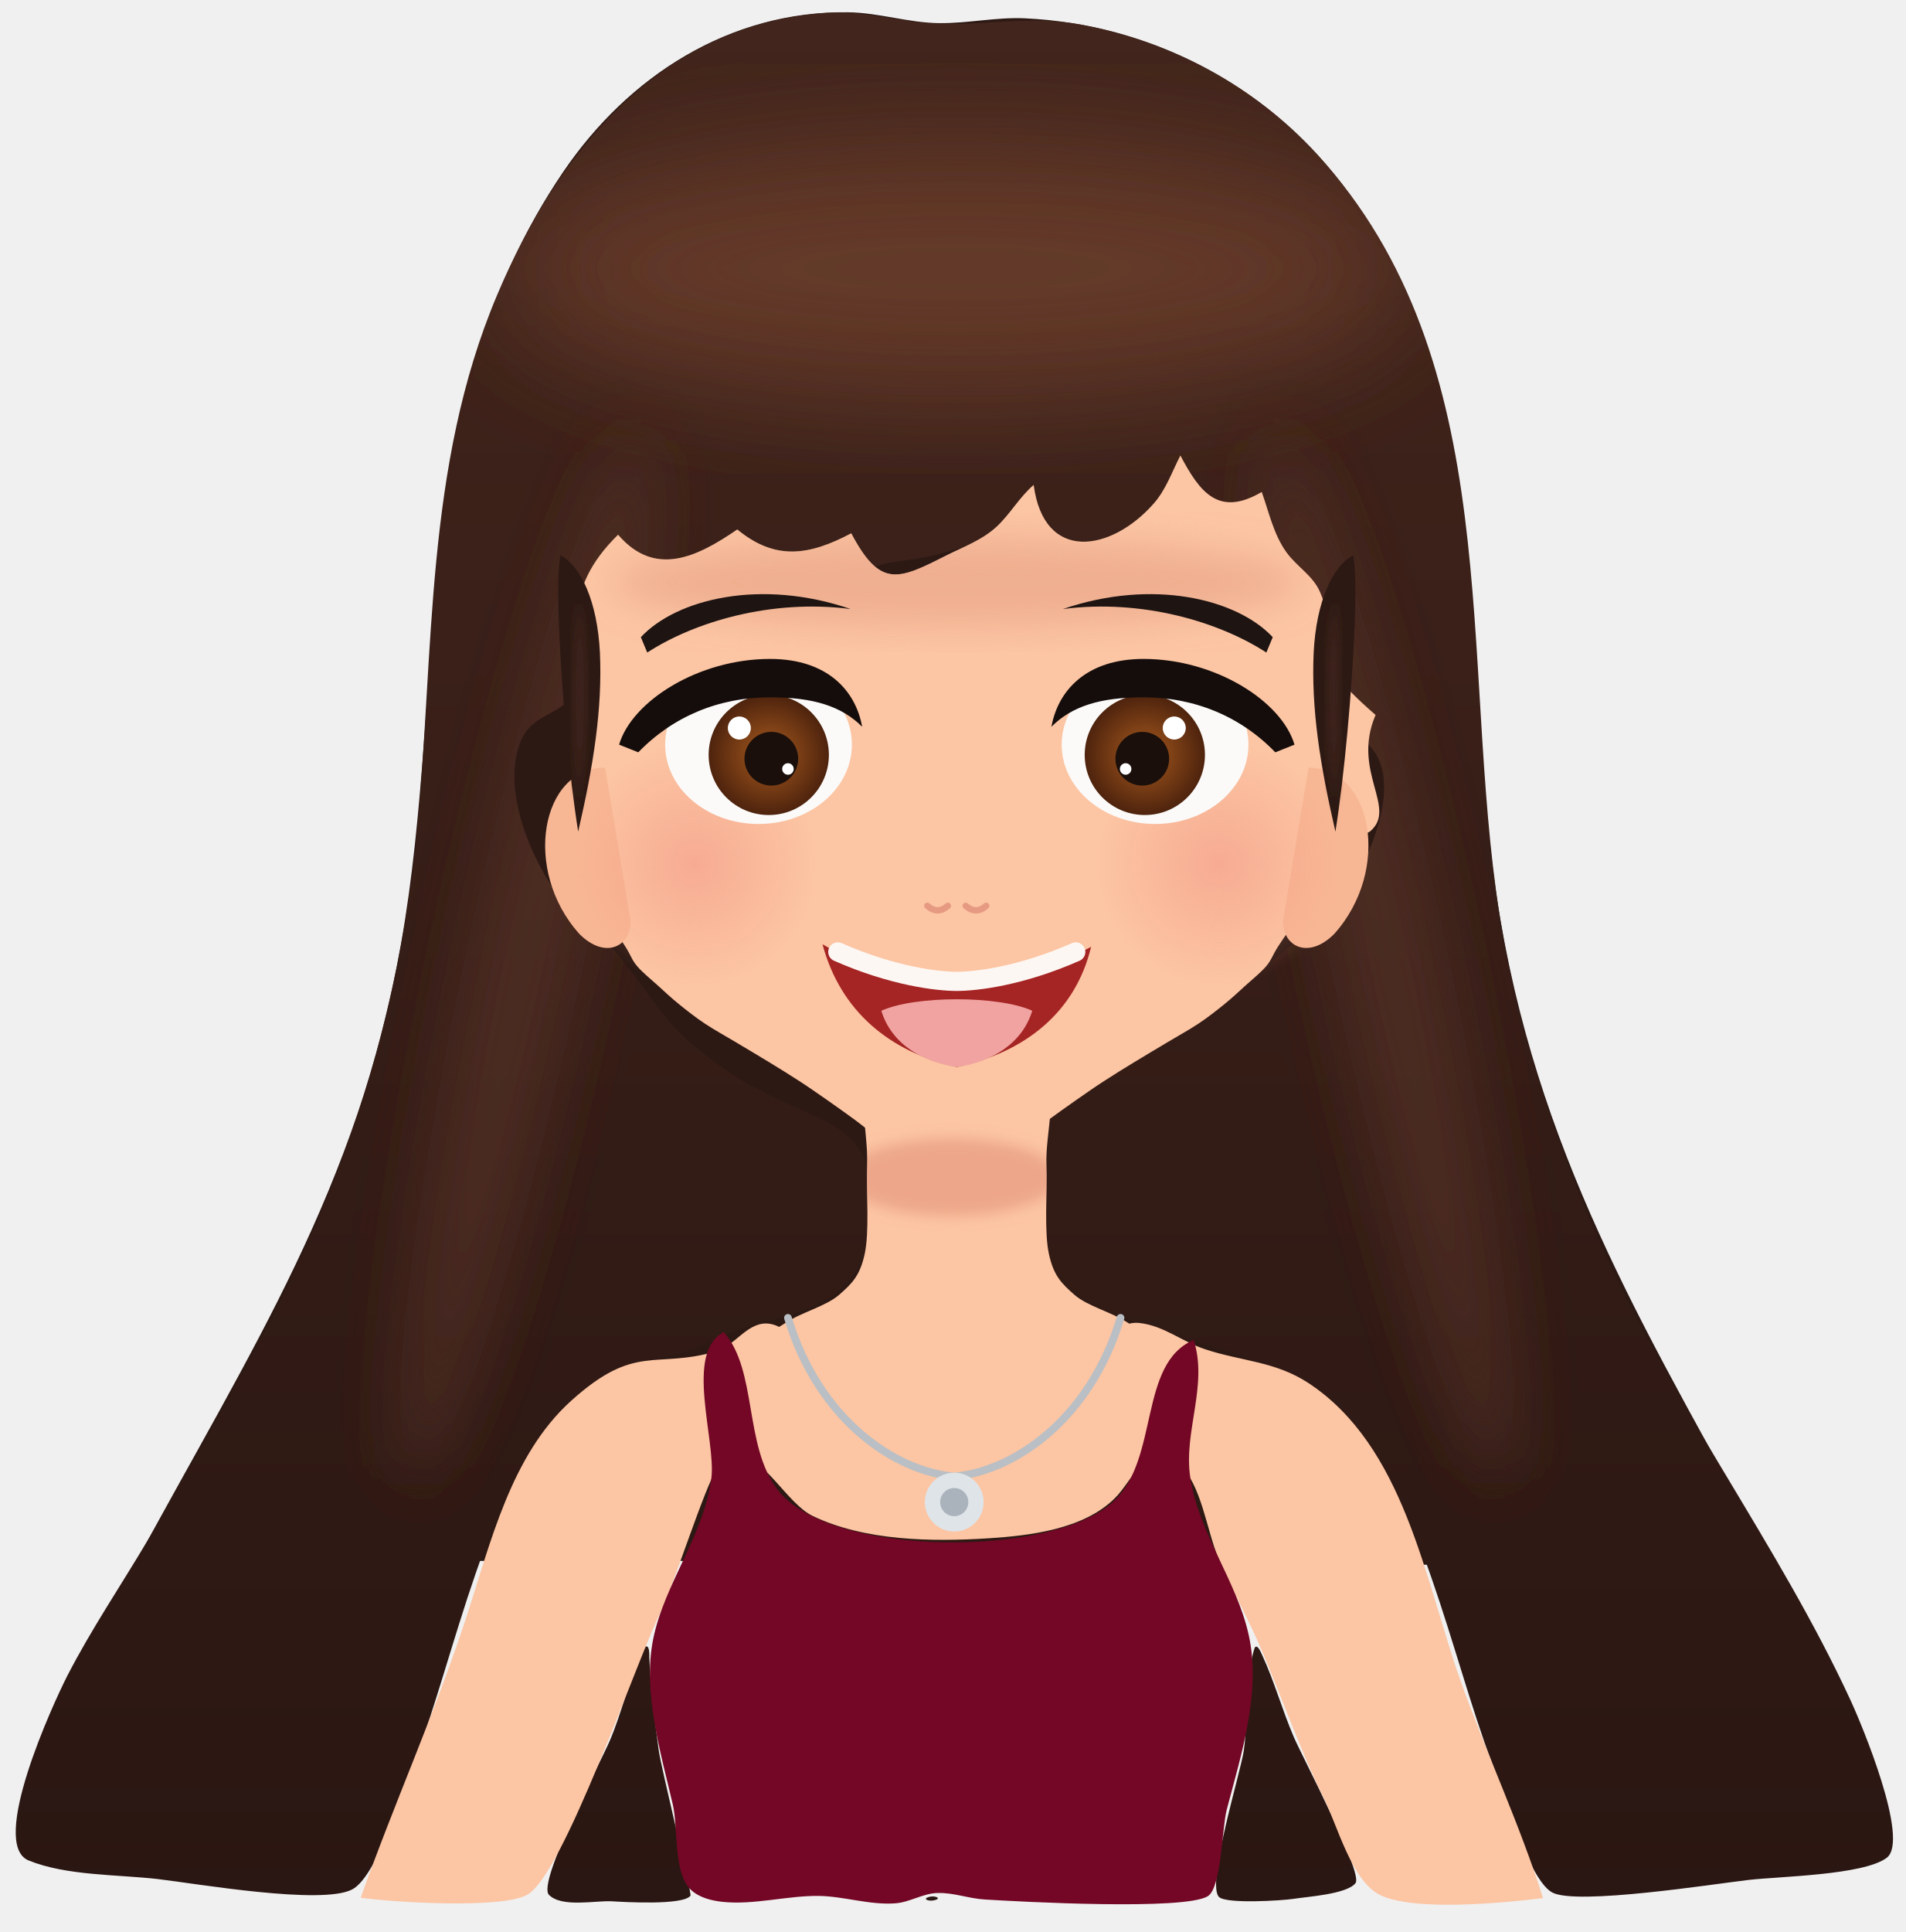
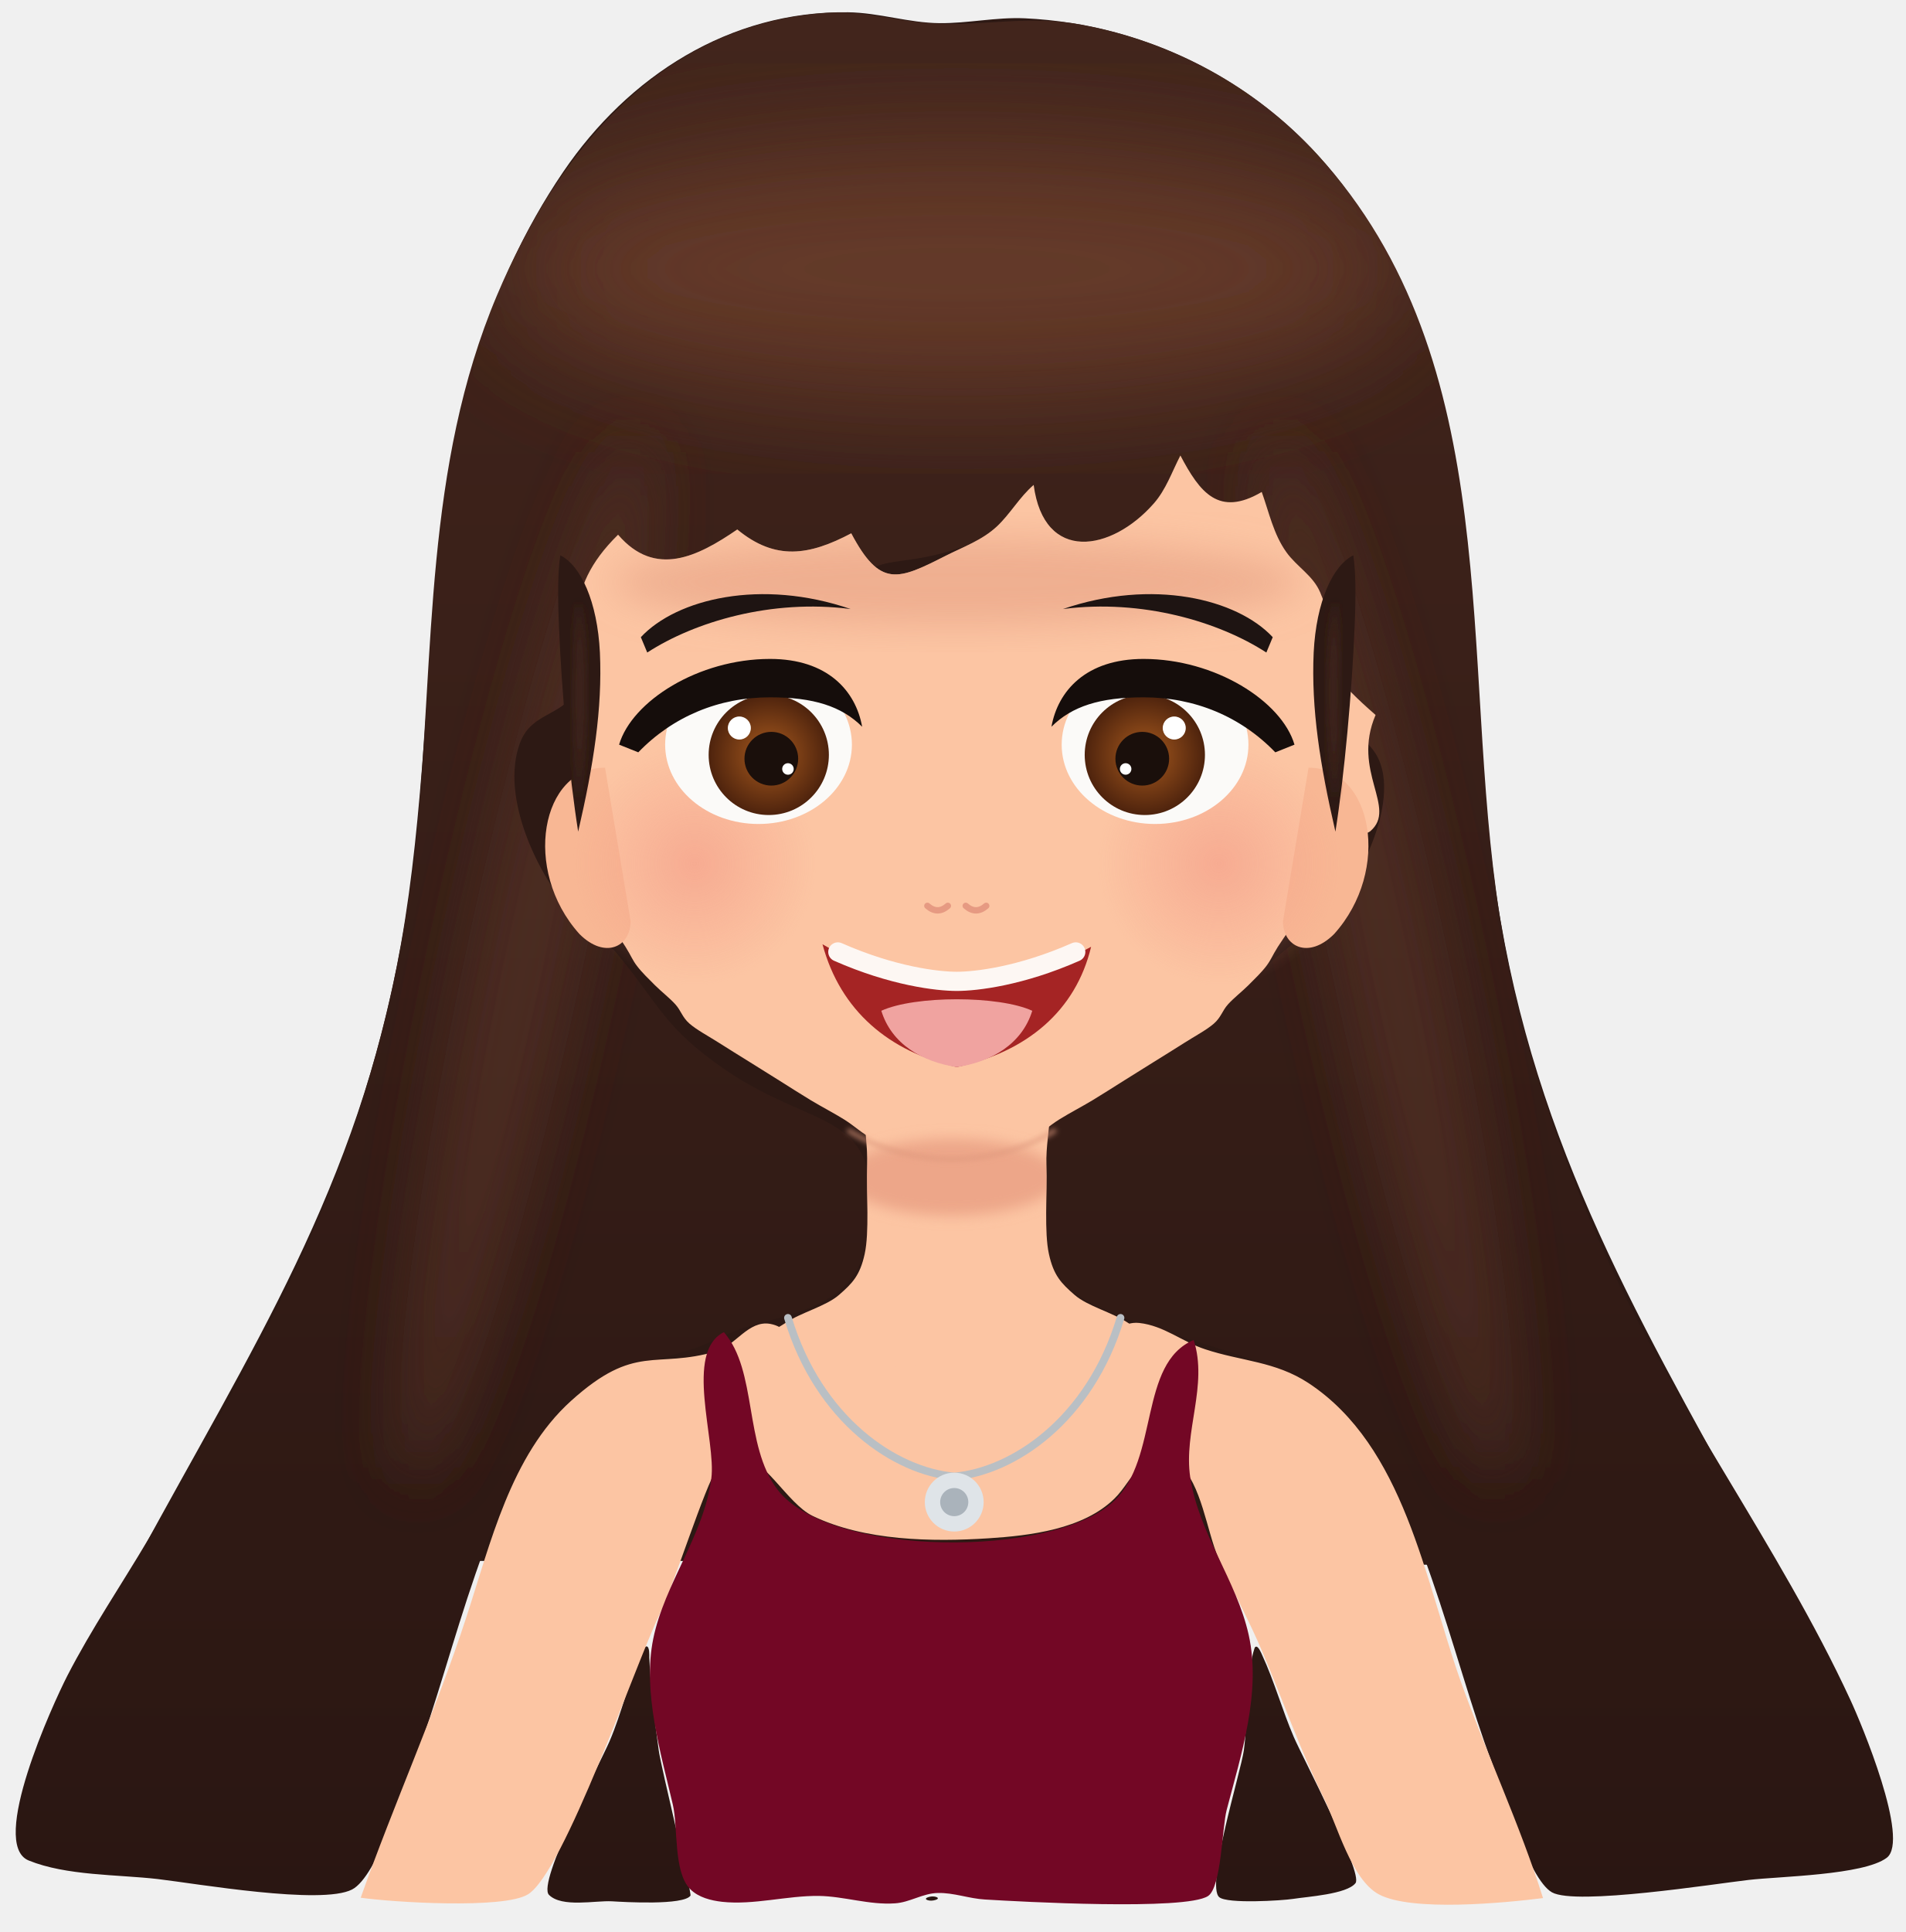
<svg xmlns="http://www.w3.org/2000/svg" viewBox="60 50 1490 1510">
  <defs>
    <linearGradient id="zara-gr-hair" gradientUnits="userSpaceOnUse" x1="806.5" y1="59.0" x2="806.5" y2="1539.0">
      <stop offset="0" stop-color="#42251c" />
      <stop offset="1" stop-color="#2a1612" />
    </linearGradient>
    <filter id="zara-blur48" x="-30%" y="-30%" width="160%" height="160%">
      <feGaussianBlur stdDeviation="48" />
    </filter>
    <clipPath id="zara-clip-hair-light">
      <use href="#zara-p-hair" />
    </clipPath>
    <filter id="zara-blur26" x="-30%" y="-30%" width="160%" height="160%">
      <feGaussianBlur stdDeviation="26" />
    </filter>
    <clipPath id="zara-clip-hair-light-l">
      <use href="#zara-p-hair" />
    </clipPath>
    <clipPath id="zara-clip-hair-light-r">
      <use href="#zara-p-hair" />
    </clipPath>
    <filter id="zara-blur5" x="-30%" y="-30%" width="160%" height="160%">
      <feGaussianBlur stdDeviation="5" />
    </filter>
    <clipPath id="zara-clip-chin-shadow">
      <use href="#zara-p-neck" />
    </clipPath>
+     <filter id="zara-blur2" x="-30%" y="-30%" width="160%" height="160%">
+       <feGaussianBlur stdDeviation="2" />
+     </filter>
    <filter id="zara-blur14" x="-30%" y="-30%" width="160%" height="160%">
      <feGaussianBlur stdDeviation="14" />
    </filter>
    <clipPath id="zara-clip-shade-bangs">
      <use href="#zara-p-face" />
    </clipPath>
    <filter id="zara-blur18" x="-30%" y="-30%" width="160%" height="160%">
      <feGaussianBlur stdDeviation="18" />
    </filter>
    <clipPath id="zara-clip-shade-jaw">
      <use href="#zara-p-face" />
    </clipPath>
    <filter id="zara-blur4" x="-30%" y="-30%" width="160%" height="160%">
      <feGaussianBlur stdDeviation="4" />
    </filter>
    <radialGradient id="zara-gr-cheek-l" gradientUnits="userSpaceOnUse" cx="603.0" cy="725.0" r="95.0">
      <stop offset="0" stop-color="#f39a86" />
      <stop offset="1" stop-color="#f39a86" stop-opacity="0" />
    </radialGradient>
    <radialGradient id="zara-gr-iris-l" gradientUnits="userSpaceOnUse" cx="661.0" cy="640.0" r="47.0">
      <stop offset="0" stop-color="#a85a1e" />
      <stop offset="1" stop-color="#4e230d" stop-opacity="1" />
    </radialGradient>
    <clipPath id="zara-clip-iris-l">
      <ellipse cx="653" cy="632" rx="73" ry="62" />
    </clipPath>
    <clipPath id="zara-clip-iris-r">
      <ellipse cx="963" cy="632" rx="73" ry="62" />
    </clipPath>
  </defs>
  <g id="zara-head-base">
    <path id="zara-p-head-base" d="M167.2 1269.2C237.2 1272.3 307.8 1270.0 377.8 1270.0C507.9 1270.0 637.9 1270.0 767.9 1270.0C990.7 1270.0 1223.0 1277.2 1444.6 1269.3C1353.1 1100.9 1266.7 963.8 1233.2 770.1C1199.3 574.4 1237.4 362.2 1108.8 193.5C1049.8 116.2 958.3 68.8 861.1 64.3C838.7 63.3 816.8 68.3 794.5 68.1C770.4 67.9 747.2 59.9 722.9 59.6C630.4 58.4 551.3 109.4 500.4 184.2C376.6 366.1 409.9 582.3 373.5 787.7C339.7 978.4 256.7 1103.8 167.2 1269.2Z" fill="#2d1914" fill-rule="evenodd" />
  </g>
  <g id="zara-hair">
    <path id="zara-p-hair" d="M787.1 1532.4C780.3 1533.9 785.7 1536.2 789.9 1535.3C796.8 1533.9 791.4 1531.5 787.1 1532.4ZM1041.6 1337.1C1041.1 1337.3 1040.8 1337.9 1040.7 1338.4C1034.8 1355.4 1035.3 1397.5 1032.4 1418.1C1030.0 1435.1 1002.4 1523.8 1013.2 1532.8C1019.4 1538.1 1062.0 1535.5 1071.1 1534.1C1081.7 1532.4 1113.0 1530.5 1119.7 1521.8C1125.9 1513.9 1078.1 1423.0 1071.5 1407.7C1062.4 1386.6 1056.3 1364.2 1046.7 1343.5C1046.2 1342.4 1043.7 1336.0 1041.6 1337.1ZM565.6 1336.8C563.8 1336.5 562.3 1340.6 561.7 1341.7C551.4 1363.9 546.2 1388.5 536.5 1411.0C529.2 1428.0 479.6 1521.5 489.2 1531.0C499.3 1541.1 525.4 1535.3 538.3 1536.0C548.1 1536.6 594.4 1539.3 599.8 1531.6C601.0 1529.9 576.7 1431.0 575.0 1418.1C571.7 1393.9 568.6 1369.7 567.6 1345.3C567.6 1344.0 567.9 1337.0 565.6 1336.8ZM707.4 60.0C577.1 68.1 496.1 168.3 448.6 280.7C391.9 414.7 399.6 559.2 385.9 700.8C378.3 779.0 361.7 856.0 336.5 930.4C297.6 1045.1 236.9 1149.9 175.5 1253.8C154.5 1289.2 131.5 1323.1 112.6 1359.8C101.4 1381.7 51.1 1491.3 82.4 1504.1C111.9 1516.1 151.8 1515.0 183.2 1518.6C213.8 1522.2 311.3 1539.1 335.2 1526.8C355.0 1516.7 376.5 1446.6 384.9 1424.5C415.7 1343.4 440.5 1212.2 500.1 1150.5C530.5 1119.1 562.8 1116.7 601.8 1104.2C616.9 1099.4 630.2 1090.7 645.6 1086.5C687.4 1074.8 731.3 1067.9 738.4 1016.1C752.2 915.3 699.7 936.1 626.9 886.0C578.8 852.9 575.9 835.8 542.3 795.2C532.5 783.5 518.5 776.4 508.3 765.1C480.3 734.1 451.1 673.3 466.3 631.2C474.2 609.3 493.4 610.0 506.9 595.3C521.5 579.4 495.0 534.9 544.1 528.5C564.1 525.9 585.5 538.4 591.5 557.9C602.2 592.3 563.8 599.5 564.5 618.9C565.0 634.7 589.1 641.8 599.6 649.2C626.5 668.4 623.6 688.1 663.4 685.3C673.3 684.6 683.2 682.5 690.9 675.7C706.1 661.9 711.9 624.3 707.6 604.8C704.3 589.5 693.3 577.8 694.9 561.3C696.2 548.4 704.1 538.2 710.8 527.6C741.9 478.4 752.1 495.4 800.8 481.2C830.8 472.4 872.3 453.9 888.1 495.3C891.7 504.6 891.4 514.7 894.4 524.0C899.4 539.3 911.2 550.5 910.2 567.7C908.7 591.6 885.7 634.1 909.7 663.3C916.4 671.4 928.4 671.4 937.7 674.0C948.6 677.0 960.2 685.1 971.9 682.6C1003.9 675.7 1034.3 604.4 1100.3 618.3C1112.6 620.9 1124.8 625.3 1132.9 635.4C1161.4 670.9 1117.5 753.7 1086.1 776.1C1056.7 797.1 1030.7 823.5 1002.1 841.0C969.1 861.2 891.6 890.1 874.5 924.3C867.3 938.7 867.9 956.5 867.6 972.2C867.3 990.0 866.5 1008.6 871.7 1025.8C893.2 1096.4 1051.0 1091.3 1110.8 1153.6C1169.9 1215.2 1195.4 1346.5 1226.2 1427.3C1234.3 1448.8 1254.9 1518.6 1273.3 1529.0C1291.9 1539.5 1400.2 1522.4 1427.1 1519.3C1451.4 1516.5 1516.9 1515.6 1535.0 1502.0C1553.3 1488.2 1515.2 1397.0 1506.4 1378.2C1451.1 1258.6 1366.7 1147.2 1312.1 1024.6C1275.6 942.6 1246.5 854.5 1232.4 765.6C1200.7 564.5 1239.1 334.2 1089.7 170.6C1041.3 117.7 976.6 82.6 906.1 69.4C864.7 61.6 830.3 70.4 790.4 68.4C762.2 67.0 736.1 58.2 707.4 60.0Z" fill="url(#zara-gr-hair)" fill-rule="evenodd" />
  </g>
  <g clip-path="url(#zara-clip-hair-light)">
    <g id="zara-hair-light">
      <g filter="url(#zara-blur48)">
        <ellipse cx="808.0" cy="260.0" rx="360.0" ry="100.0" transform="rotate(0.0 808.0 260.0)" fill="#6f3f2f" opacity="0.75" />
      </g>
    </g>
  </g>
  <g clip-path="url(#zara-clip-hair-light-l)">
    <g id="zara-hair-light-l">
      <g filter="url(#zara-blur26)">
        <ellipse cx="470.0" cy="800.0" rx="46.0" ry="420.0" transform="rotate(12.0 470.0 800.0)" fill="#5c3428" opacity="0.55" />
      </g>
    </g>
  </g>
  <g clip-path="url(#zara-clip-hair-light-r)">
    <g id="zara-hair-light-r">
      <g filter="url(#zara-blur26)">
        <ellipse cx="1146.0" cy="800.0" rx="46.0" ry="420.0" transform="rotate(-12.0 1146.0 800.0)" fill="#5c3428" opacity="0.55" />
      </g>
    </g>
  </g>
  <g id="zara-neck">
    <path id="zara-p-neck" d="M804.0 880.0C781.3 880.0 751.0 870.7 740.0 884.0C729.0 897.3 738.7 935.7 738.0 960.0C737.3 984.3 739.7 1013.0 736.0 1030.0C732.3 1047.0 726.3 1053.0 716.0 1062.0C705.7 1071.0 686.3 1075.7 674.0 1084.0C661.7 1092.3 647.7 1096.0 642.0 1112.0C636.3 1128.0 613.0 1165.3 640.0 1180.0C667.0 1194.7 748.0 1200.0 804.0 1200.0C860.0 1200.0 947.7 1194.7 976.0 1180.0C1004.3 1165.3 979.7 1128.0 974.0 1112.0C968.3 1096.0 954.3 1092.3 942.0 1084.0C929.7 1075.7 910.3 1071.0 900.0 1062.0C889.7 1053.0 883.7 1047.0 880.0 1030.0C876.3 1013.0 878.7 984.3 878.0 960.0C877.3 935.7 888.3 897.3 876.0 884.0C863.7 870.7 826.7 880.0 804.0 880.0Z" fill="#fcc5a3" />
  </g>
  <g id="zara-shoulders">
    <path id="zara-p-shoulders" d="M342.0 1533.2C366.2 1536.7 453.7 1542.3 472.7 1530.6C501.0 1513.3 556.6 1351.2 575.4 1312.2C587.6 1286.9 610.9 1211.8 620.7 1197.6C624.5 1192.2 630.3 1188.4 637.0 1188.0C656.4 1186.9 675.3 1225.2 695.3 1234.8C736.0 1254.4 788.5 1255.1 832.7 1252.3C865.3 1250.2 906.7 1245.3 931.2 1221.3C939.1 1213.6 944.0 1203.3 952.0 1195.8C960.5 1188.0 972.7 1186.4 981.7 1194.2C999.2 1209.5 1003.5 1246.8 1012.5 1267.8C1023.3 1292.8 1036.6 1316.6 1047.1 1341.5C1063.3 1379.8 1076.7 1418.4 1095.1 1455.7C1105.4 1476.6 1116.5 1518.9 1137.8 1530.5C1163.5 1544.4 1236.7 1537.2 1266.3 1533.5C1248.2 1475.8 1221.9 1420.2 1201.6 1363.1C1173.8 1284.4 1158.0 1180.5 1083.0 1131.0C1056.8 1113.8 1030.5 1114.0 1002.0 1104.5C984.3 1098.7 969.9 1086.1 950.7 1084.0C924.8 1081.2 918.7 1121.8 893.7 1127.1C860.1 1134.2 827.2 1119.7 794.4 1117.0C780.1 1115.8 766.2 1118.7 752.0 1118.8C675.7 1119.5 686.3 1089.1 662.1 1084.7C645.2 1081.7 634.8 1101.8 620.1 1106.1C572.1 1120.3 557.0 1099.2 506.3 1145.0C459.2 1187.6 443.4 1256.5 424.4 1314.5C400.1 1388.8 368.0 1459.7 342.0 1533.2Z" fill="#fcc5a3" fill-rule="evenodd" />
  </g>
  <g id="zara-tank">
    <path id="zara-p-tank" d="M993.2 1097.3C949.9 1115.6 966.5 1189.8 930.8 1223.3C883.6 1267.8 708.2 1267.6 667.7 1214.1C641.4 1179.4 652.3 1121.3 625.9 1091.2C594.7 1106.6 620.0 1176.0 616.1 1205.5C610.2 1250.4 579.6 1287.3 570.7 1330.8C562.2 1372.4 576.6 1420.1 586.0 1460.4C590.2 1478.3 586.3 1513.3 599.7 1526.6C606.1 1533.0 615.8 1535.4 624.5 1536.4C649.3 1539.1 675.2 1531.5 700.2 1531.8C719.9 1532.1 739.6 1539.0 759.6 1537.6C771.3 1536.9 781.4 1529.7 793.2 1529.5C805.6 1529.2 817.6 1533.9 830.0 1534.6C857.7 1536.3 986.8 1543.4 1004.4 1531.9C1014.9 1525.0 1015.3 1478.7 1019.0 1464.5C1030.2 1421.6 1046.2 1372.7 1036.2 1327.8C1026.7 1285.1 997.2 1248.7 990.5 1204.6C985.1 1168.9 1004.6 1132.9 993.2 1097.3Z" fill="#730725" fill-rule="evenodd" />
  </g>
  <g id="zara-face">
    <path id="zara-p-face" d="M982.8 406.0C976.2 418.7 971.6 432.6 962.0 443.5C928.8 481.3 876.2 490.2 868.1 429.0C857.0 438.5 850.0 451.4 839.4 461.4C827.7 472.3 813.3 477.3 799.3 484.4C762.1 503.3 748.1 509.7 725.5 466.8C692.6 484.2 666.2 488.4 636.4 463.8C605.2 485.2 572.2 501.7 543.2 467.9C498.3 512.0 512.1 546.4 512.0 602.1C511.9 644.7 507.6 659.7 513.8 704.6C666.1 709.1 819.1 705.0 971.4 705.0C995.5 705.0 1119.1 710.0 1131.3 699.6C1152.7 681.3 1116.4 653.0 1135.4 608.8C1073.9 555.2 1116.2 569.7 1092.0 512.8C1086.4 499.7 1073.6 492.8 1065.6 481.5C1055.6 467.5 1052.1 450.4 1046.4 434.5C1012.7 454.3 998.0 434.8 982.8 406.0Z" fill="#fcc5a3" fill-rule="evenodd" />
  </g>
  <g id="zara-jaw">
-     <path id="zara-p-jaw" d="M804.0 540.0C716.7 540.0 588.0 546.7 542.0 560.0C496.0 573.3 531.7 600.0 528.0 620.0C524.3 640.0 521.2 661.7 520.0 680.0C518.8 698.3 519.3 716.7 521.0 730.0C522.7 743.3 525.3 750.0 530.0 760.0C534.7 770.0 544.3 782.5 549.0 790.0C553.7 797.5 553.8 800.0 558.0 805.0C562.2 810.0 568.5 815.0 574.0 820.0C579.5 825.0 584.8 830.0 591.0 835.0C597.2 840.0 603.5 845.0 611.0 850.0C618.5 855.0 627.7 860.0 636.0 865.0C644.3 870.0 652.8 875.0 661.0 880.0C669.2 885.0 677.3 890.0 685.0 895.0C692.7 900.0 699.8 905.0 707.0 910.0C714.2 915.0 721.5 920.3 728.0 925.0C734.5 929.7 739.3 934.3 746.0 938.0C752.7 941.7 758.3 944.3 768.0 947.0C777.7 949.7 792.0 954.0 804.0 954.0C816.0 954.0 830.3 949.7 840.0 947.0C849.7 944.3 855.3 941.7 862.0 938.0C868.7 934.3 873.5 929.7 880.0 925.0C886.5 920.3 893.8 915.0 901.0 910.0C908.2 905.0 915.3 900.0 923.0 895.0C930.7 890.0 938.8 885.0 947.0 880.0C955.2 875.0 963.7 870.0 972.0 865.0C980.3 860.0 989.5 855.0 997.0 850.0C1004.5 845.0 1010.8 840.0 1017.0 835.0C1023.2 830.0 1028.5 825.0 1034.0 820.0C1039.5 815.0 1045.8 810.0 1050.0 805.0C1054.2 800.0 1054.3 797.5 1059.0 790.0C1063.7 782.5 1073.3 770.0 1078.0 760.0C1082.7 750.0 1085.3 743.3 1087.0 730.0C1088.7 716.7 1089.2 698.3 1088.0 680.0C1086.8 661.7 1083.7 640.0 1080.0 620.0C1076.3 600.0 1112.0 573.3 1066.0 560.0C1020.0 546.7 891.3 540.0 804.0 540.0Z" fill="#fcc5a3" />
+     <path id="zara-p-jaw" d="M804.0 540.0C716.7 540.0 588.0 546.7 542.0 560.0C496.0 573.3 531.7 600.0 528.0 620.0C524.3 640.0 521.2 661.7 520.0 680.0C518.8 698.3 519.3 716.7 521.0 730.0C522.7 743.3 525.3 750.0 530.0 760.0C534.7 770.0 544.3 782.5 549.0 790.0C553.7 797.5 554.2 800.0 558.0 805.0C561.8 810.0 567.0 815.0 572.0 820.0C577.0 825.0 583.5 830.0 588.0 835.0C592.5 840.0 593.3 845.0 599.0 850.0C604.7 855.0 614.2 860.0 622.0 865.0C629.8 870.0 638.0 875.0 646.0 880.0C654.0 885.0 662.0 890.0 670.0 895.0C678.0 900.0 685.7 905.0 694.0 910.0C702.3 915.0 712.0 920.0 720.0 925.0C728.0 930.0 734.3 936.2 742.0 940.0C749.7 943.8 755.7 945.5 766.0 948.0C776.3 950.5 791.3 955.0 804.0 955.0C816.7 955.0 831.7 950.5 842.0 948.0C852.3 945.5 858.3 943.8 866.0 940.0C873.7 936.2 880.0 930.0 888.0 925.0C896.0 920.0 905.7 915.0 914.0 910.0C922.3 905.0 930.0 900.0 938.0 895.0C946.0 890.0 954.0 885.0 962.0 880.0C970.0 875.0 978.2 870.0 986.0 865.0C993.8 860.0 1003.3 855.0 1009.0 850.0C1014.7 845.0 1015.5 840.0 1020.0 835.0C1024.5 830.0 1031.0 825.0 1036.0 820.0C1041.0 815.0 1046.2 810.0 1050.0 805.0C1053.8 800.0 1054.3 797.5 1059.0 790.0C1063.7 782.5 1073.3 770.0 1078.0 760.0C1082.7 750.0 1085.3 743.3 1087.0 730.0C1088.7 716.7 1089.2 698.3 1088.0 680.0C1086.8 661.7 1083.7 640.0 1080.0 620.0C1076.3 600.0 1112.0 573.3 1066.0 560.0C1020.0 546.7 891.3 540.0 804.0 540.0Z" fill="#fcc5a3" />
  </g>
  <g clip-path="url(#zara-clip-chin-shadow)">
    <g id="zara-chin-shadow">
      <g filter="url(#zara-blur5)">
        <ellipse cx="804.0" cy="970.0" rx="84.0" ry="30.0" transform="rotate(0.0 804.0 970.0)" fill="#eba386" opacity="0.9" />
      </g>
    </g>
  </g>
+   <g id="zara-chin-edge">
+     <g filter="url(#zara-blur2)">
+       <path d="M724 934 C750 950 780 956 804 956 C828 956 858 950 884 934" stroke="#e0987b" stroke-width="4" stroke-linecap="round" fill="none" opacity="0.6" />
+     </g>
+   </g>
  <g clip-path="url(#zara-clip-shade-bangs)">
    <g id="zara-shade-bangs">
      <g filter="url(#zara-blur14)">
        <ellipse cx="808.0" cy="505.0" rx="270.0" ry="34.0" transform="rotate(0.0 808.0 505.0)" fill="#e6a083" opacity="0.6" />
      </g>
    </g>
  </g>
  <g clip-path="url(#zara-clip-shade-jaw)">
    <g id="zara-shade-jaw">
      <g filter="url(#zara-blur18)">
        <ellipse cx="808.0" cy="930.0" rx="230.0" ry="38.0" transform="rotate(0.0 808.0 930.0)" fill="#e8a688" opacity="0.55" />
      </g>
    </g>
  </g>
  <g id="zara-ear-l">
    <g id="zara-ear-l-art">
      <path d="M533 650 C483 650 468 730 513 780 C533 800 553 790 553 770 Z" fill="#f8b794" />
    </g>
  </g>
  <g id="zara-ear-r">
    <use href="#zara-ear-l-art" transform="translate(1616.0 0) scale(-1 1)" />
  </g>
  <g id="zara-sideburn-l">
    <g id="zara-sideburn-l-art">
      <path d="M498 484 C514 492 527 520 529 560 C531 604 524 648 512 700 C505 656 499 590 497 540 C496 516 496 498 498 484 Z" fill="#2d1914" />
    </g>
  </g>
  <g id="zara-sideburn-light-l">
    <g id="zara-sideburn-light-l-art">
      <g filter="url(#zara-blur4)">
        <path d="M512 520 C520 556 520 620 512 676 C508 620 508 560 512 520 Z" fill="#4a2b20" opacity="0.7" />
      </g>
    </g>
  </g>
  <g id="zara-sideburn-r">
    <use href="#zara-sideburn-l-art" transform="translate(1616.0 0) scale(-1 1)" />
  </g>
  <g id="zara-sideburn-light-r">
    <use href="#zara-sideburn-light-l-art" transform="translate(1616.0 0) scale(-1 1)" />
  </g>
  <g id="zara-cheek-l">
    <g id="zara-cheek-l-art">
      <circle cx="603" cy="725" r="95" fill="url(#zara-gr-cheek-l)" opacity="0.6" />
    </g>
  </g>
  <g id="zara-cheek-r">
    <use href="#zara-cheek-l-art" transform="translate(1616.0 0) scale(-1 1)" />
  </g>
  <g id="zara-eye-white-l">
    <g id="zara-eye-white-l-art">
      <ellipse cx="653.0" cy="632.0" rx="73.0" ry="62.0" transform="rotate(0.0 653.0 632.0)" fill="#fbfaf8" />
    </g>
  </g>
  <g id="zara-eye-white-r">
    <use href="#zara-eye-white-l-art" transform="translate(1616.0 0) scale(-1 1)" />
  </g>
  <g clip-path="url(#zara-clip-iris-l)">
    <g id="zara-iris-l">
      <g id="zara-iris-l-art">
        <circle cx="661" cy="640" r="47" fill="url(#zara-gr-iris-l)" />
      </g>
    </g>
  </g>
  <g clip-path="url(#zara-clip-iris-r)">
    <g id="zara-iris-r">
      <use href="#zara-iris-l-art" transform="translate(1616.0 0) scale(-1 1)" />
    </g>
  </g>
  <g id="zara-pupil-l">
    <g id="zara-pupil-l-art">
      <circle cx="663" cy="643" r="21" fill="#1a0f0b" />
    </g>
  </g>
  <g id="zara-pupil-r">
    <use href="#zara-pupil-l-art" transform="translate(1616.0 0) scale(-1 1)" />
  </g>
  <g id="zara-glint-l">
    <g id="zara-glint-l-art">
      <circle cx="638" cy="619" r="9" fill="#ffffff" />
    </g>
  </g>
  <g id="zara-glint-small-l">
    <g id="zara-glint-small-l-art">
      <circle cx="676" cy="651" r="4.5" fill="#ffffff" />
    </g>
  </g>
  <g id="zara-glint-r">
    <use href="#zara-glint-l-art" transform="translate(1616.0 0) scale(-1 1)" />
  </g>
  <g id="zara-glint-small-r">
    <use href="#zara-glint-small-l-art" transform="translate(1616.0 0) scale(-1 1)" />
  </g>
  <g id="zara-lash-l">
    <g id="zara-lash-l-art">
      <path d="M544 632 C554 598 606 565 662 565 C707 565 729 590 734 618 C718 602 696 595 662 595 C622 595 586 610 559 638 Z" fill="#150d0b" />
    </g>
  </g>
  <g id="zara-lash-r">
    <use href="#zara-lash-l-art" transform="translate(1616.0 0) scale(-1 1)" />
  </g>
  <g id="zara-brow-l">
    <g id="zara-brow-l-art">
      <path d="M561 548 C589 518 655 502 725 526 C663 518 603 536 566 560 Z" fill="#1e1412" />
    </g>
  </g>
  <g id="zara-brow-r">
    <use href="#zara-brow-l-art" transform="translate(1616.0 0) scale(-1 1)" />
  </g>
  <g id="zara-nostril-l">
    <g id="zara-nostril-l-art">
      <path d="M785 758 Q793 765 801 758 " stroke="#e69a82" stroke-width="5" stroke-linecap="round" fill="none" />
    </g>
  </g>
  <g id="zara-nostril-r">
    <use href="#zara-nostril-l-art" transform="translate(1616.0 0) scale(-1 1)" />
  </g>
  <g id="zara-nose-wrinkle-l">
    <g id="zara-nose-wrinkle-l-art">
      <path d="M782 686 Q796 698 800 716 M774 700 Q788 710 792 726" stroke="#df977a" stroke-width="4.5" stroke-linecap="round" fill="none" opacity="0" />
    </g>
  </g>
  <g id="zara-nose-wrinkle-r">
    <use href="#zara-nose-wrinkle-l-art" transform="translate(1616.0 0) scale(-1 1)" />
  </g>
  <g id="zara-mouth">
    <path d="M703 788 C743 812 783 818 808 818 C833 818 873 812 913 790 C901 840 863 872 808 884 C755 872 717 840 703 788 Z" fill="#a52424" />
  </g>
  <g id="zara-tongue">
    <path d="M749 840 C775 828 841 828 867 840 C859 866 835 880 808 884 C781 880 757 866 749 840 Z" fill="#f0a3a0" />
  </g>
  <g id="zara-teeth">
    <path d="M715 794 C758 813 793 817 808 817 C823 817 858 813 901 794 " stroke="#fdf7f3" stroke-width="15" stroke-linecap="round" fill="none" />
  </g>
  <g id="zara-chain">
    <path d="M676 1080 C700 1160 760 1200 806 1204 C852 1200 912 1160 936 1080" stroke="#b9bfc4" stroke-width="6" stroke-linecap="round" fill="none" />
  </g>
  <g id="zara-pendant">
    <circle cx="806" cy="1224" r="23" fill="#dfe4e8" />
  </g>
  <g id="zara-pendant-core">
    <circle cx="806" cy="1224" r="11" fill="#aab3bb" />
  </g>
</svg>
